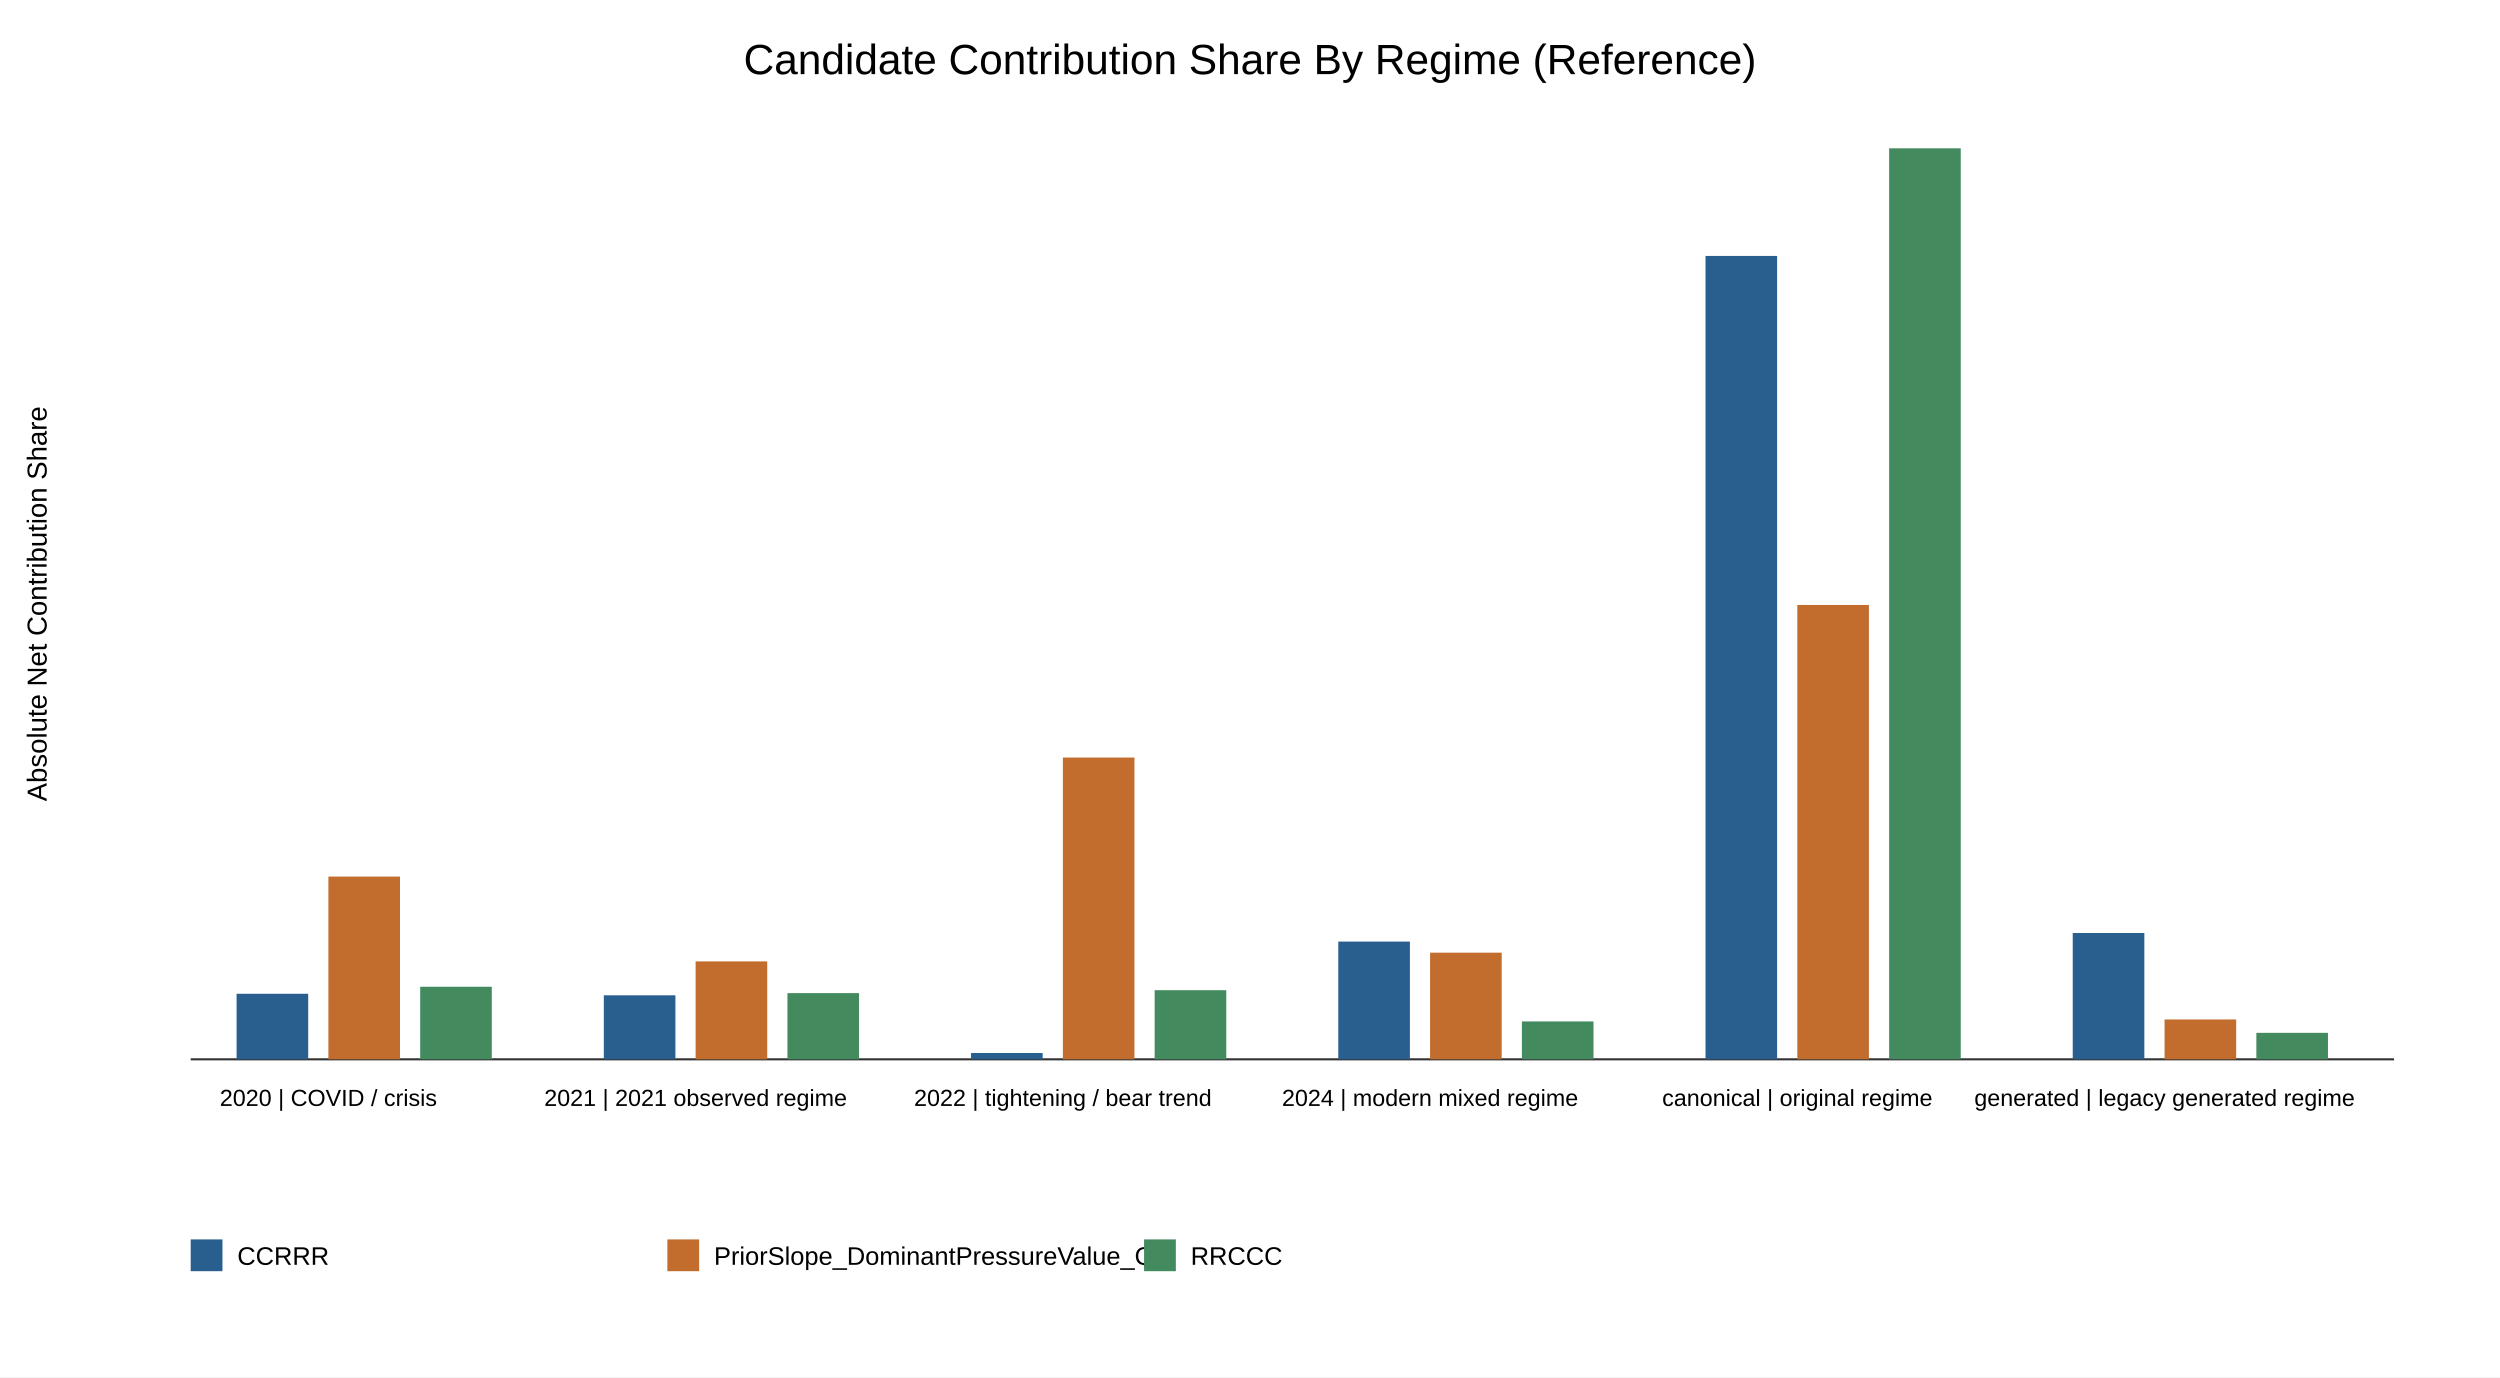
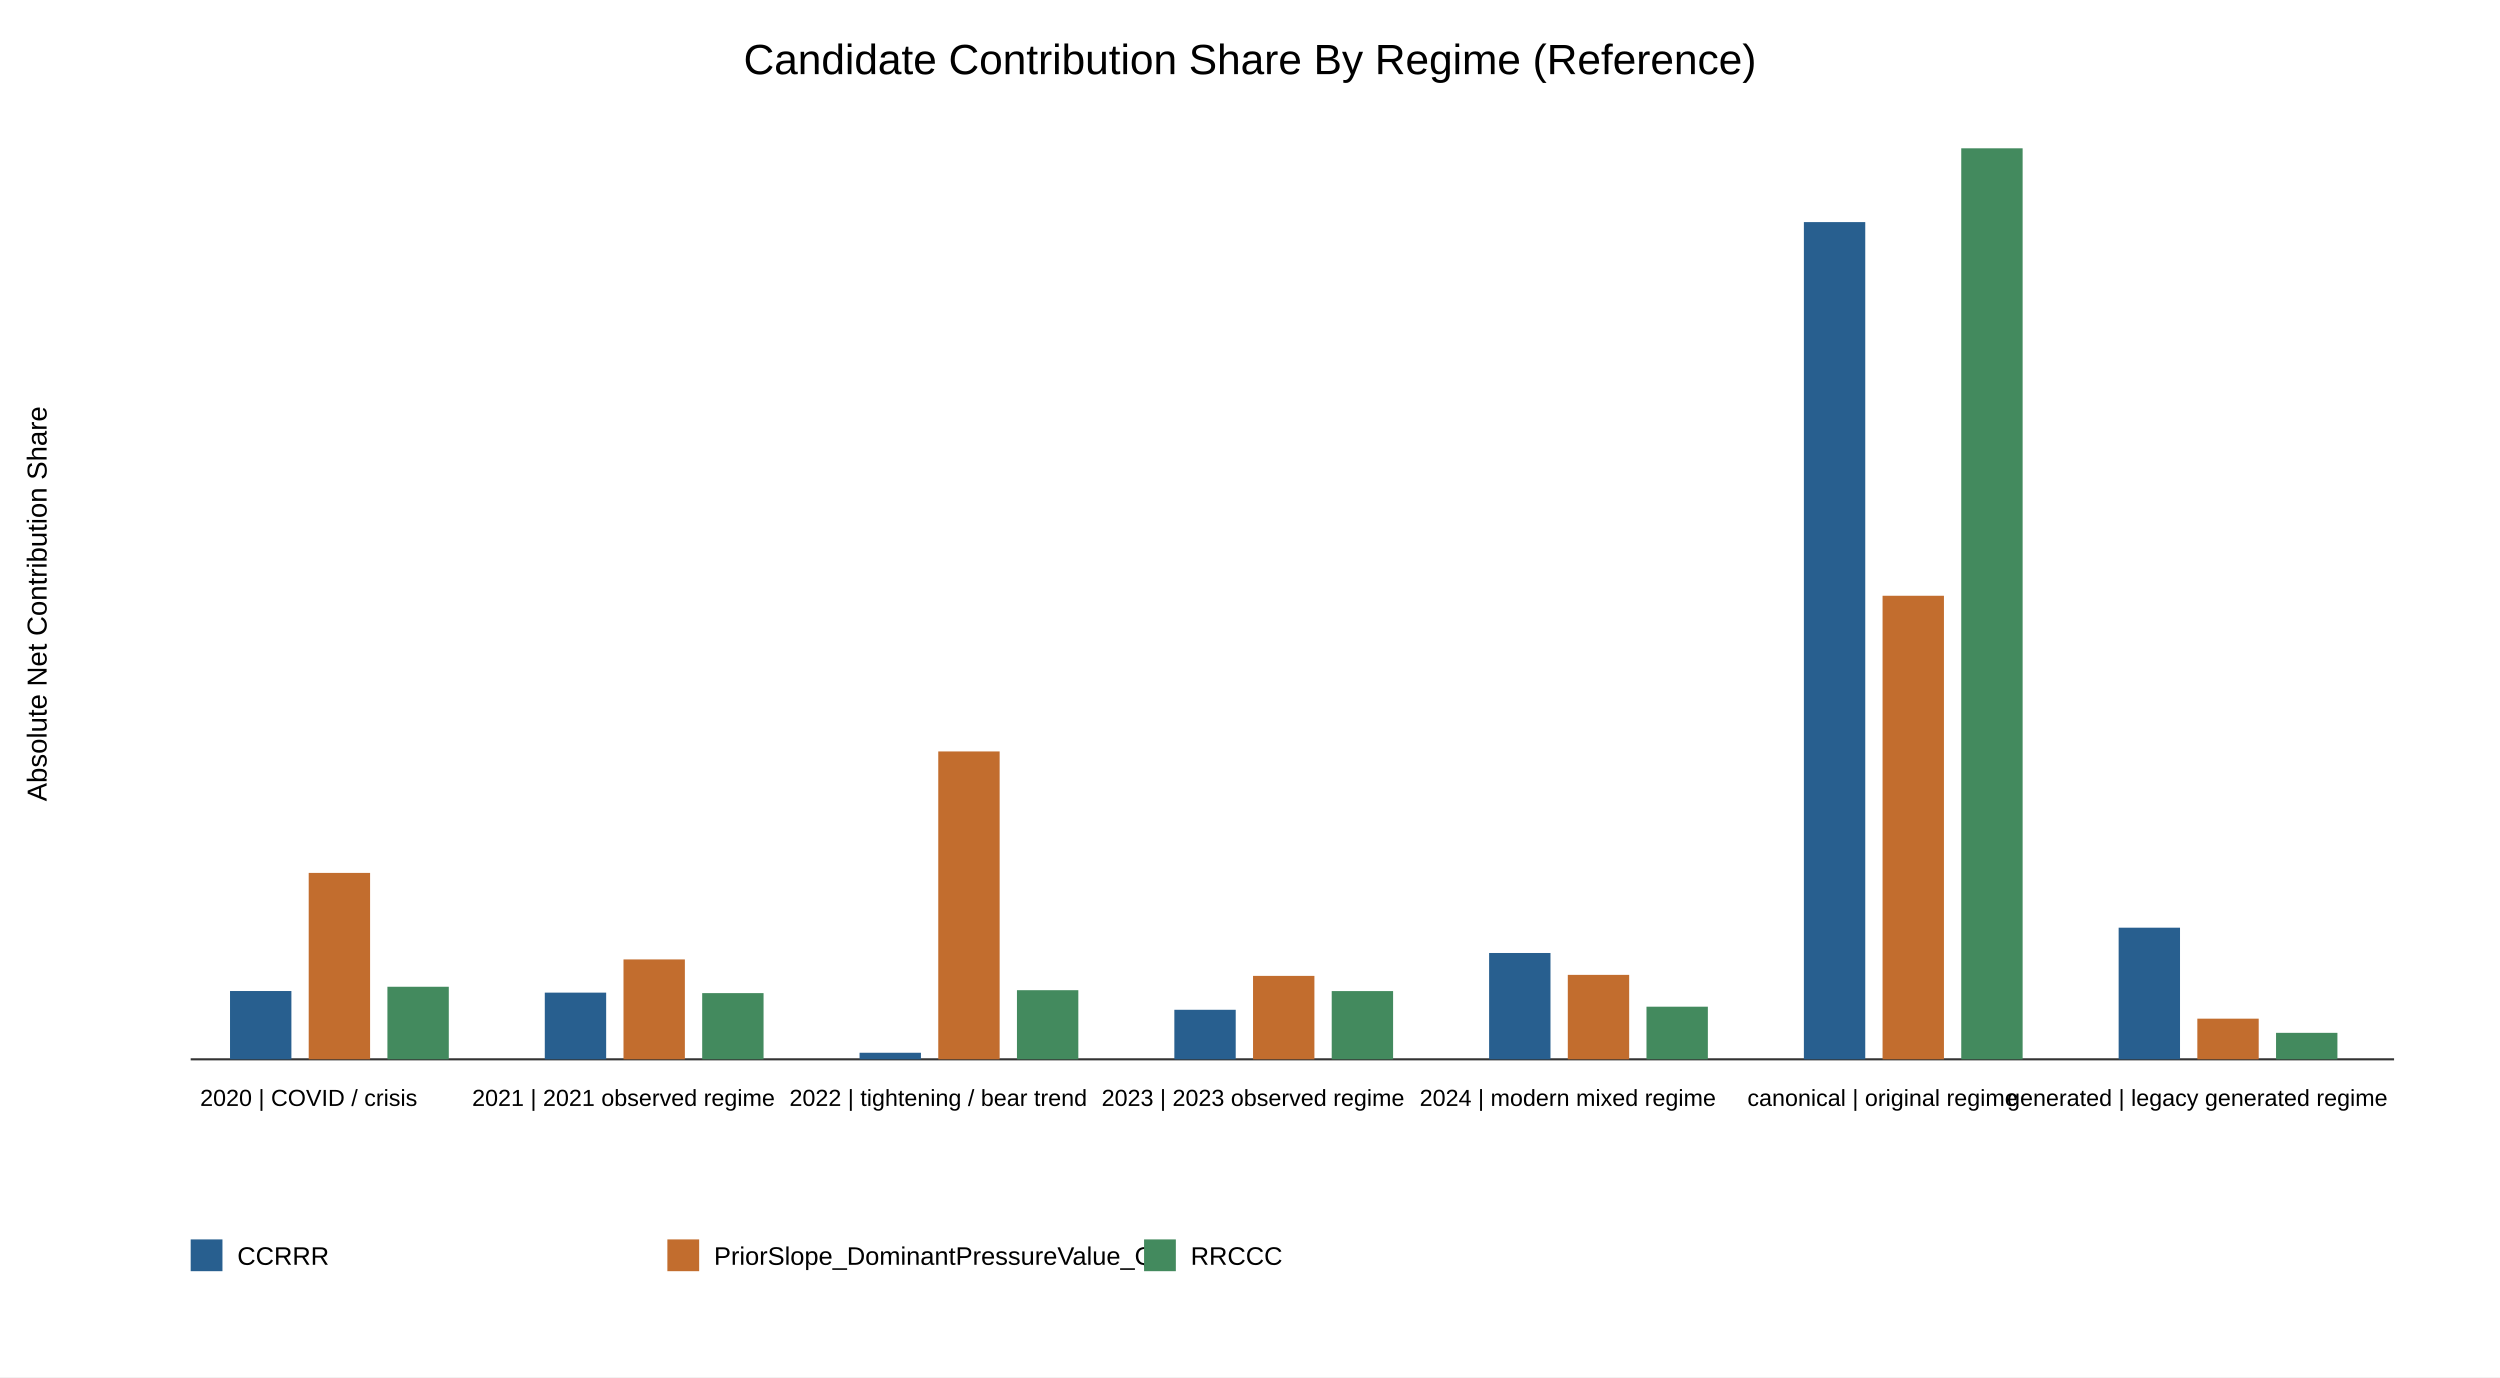
<svg xmlns="http://www.w3.org/2000/svg" width="1180" height="650">
  <rect width="100%" height="100%" fill="white" />
  <text x="590.0" y="35" text-anchor="middle" font-family="Arial" font-size="20">Candidate Contribution Share By Regime (Reference)</text>
  <text transform="translate(22,285.0) rotate(-90)" text-anchor="middle" font-family="Arial" font-size="13">Absolute Net Contribution Share</text>
  <line x1="90" y1="500.00" x2="1130" y2="500.00" stroke="#333" stroke-width="1" />
-   <rect x="111.67" y="469.06" width="33.80" height="30.94" fill="#285f8f" />
-   <rect x="155.00" y="413.75" width="33.80" height="86.25" fill="#c26d2e" />
-   <rect x="198.33" y="465.75" width="33.80" height="34.25" fill="#438a5e" />
-   <text x="155.00" y="522" text-anchor="middle" font-family="Arial" font-size="11">2020 | COVID / crisis</text>
-   <rect x="285.00" y="469.79" width="33.80" height="30.21" fill="#285f8f" />
-   <rect x="328.33" y="453.78" width="33.80" height="46.22" fill="#c26d2e" />
-   <rect x="371.67" y="468.75" width="33.80" height="31.25" fill="#438a5e" />
-   <text x="328.33" y="522" text-anchor="middle" font-family="Arial" font-size="11">2021 | 2021 observed regime</text>
-   <rect x="458.33" y="497.02" width="33.80" height="2.98" fill="#285f8f" />
-   <rect x="501.67" y="357.56" width="33.80" height="142.44" fill="#c26d2e" />
-   <rect x="545.00" y="467.37" width="33.80" height="32.63" fill="#438a5e" />
-   <text x="501.67" y="522" text-anchor="middle" font-family="Arial" font-size="11">2022 | tightening / bear trend</text>
-   <rect x="631.67" y="444.43" width="33.80" height="55.57" fill="#285f8f" />
-   <rect x="675.00" y="449.66" width="33.80" height="50.34" fill="#c26d2e" />
-   <rect x="718.33" y="482.12" width="33.80" height="17.88" fill="#438a5e" />
-   <text x="675.00" y="522" text-anchor="middle" font-family="Arial" font-size="11">2024 | modern mixed regime</text>
-   <rect x="805.00" y="120.80" width="33.80" height="379.20" fill="#285f8f" />
-   <rect x="848.33" y="285.54" width="33.80" height="214.46" fill="#c26d2e" />
-   <rect x="891.67" y="70.00" width="33.80" height="430.00" fill="#438a5e" />
-   <text x="848.33" y="522" text-anchor="middle" font-family="Arial" font-size="11">canonical | original regime</text>
-   <rect x="978.33" y="440.38" width="33.80" height="59.62" fill="#285f8f" />
-   <rect x="1021.67" y="481.19" width="33.80" height="18.81" fill="#c26d2e" />
-   <rect x="1065.00" y="487.50" width="33.80" height="12.50" fill="#438a5e" />
-   <text x="1021.67" y="522" text-anchor="middle" font-family="Arial" font-size="11">generated | legacy generated regime</text>
+   <rect x="108.57" y="467.76" width="28.97" height="32.24" fill="#285f8f" />
+   <rect x="145.71" y="412.01" width="28.97" height="87.99" fill="#c26d2e" />
+   <rect x="182.86" y="465.75" width="28.97" height="34.25" fill="#438a5e" />
+   <text x="145.71" y="522" text-anchor="middle" font-family="Arial" font-size="11">2020 | COVID / crisis</text>
+   <rect x="257.14" y="468.52" width="28.97" height="31.48" fill="#285f8f" />
+   <rect x="294.29" y="452.85" width="28.97" height="47.15" fill="#c26d2e" />
+   <rect x="331.43" y="468.75" width="28.97" height="31.25" fill="#438a5e" />
+   <text x="294.29" y="522" text-anchor="middle" font-family="Arial" font-size="11">2021 | 2021 observed regime</text>
+   <rect x="405.71" y="496.90" width="28.97" height="3.10" fill="#285f8f" />
+   <rect x="442.86" y="354.68" width="28.97" height="145.32" fill="#c26d2e" />
+   <rect x="480.00" y="467.37" width="28.97" height="32.63" fill="#438a5e" />
+   <text x="442.86" y="522" text-anchor="middle" font-family="Arial" font-size="11">2022 | tightening / bear trend</text>
+   <rect x="554.29" y="476.62" width="28.97" height="23.38" fill="#285f8f" />
+   <rect x="591.43" y="460.62" width="28.97" height="39.38" fill="#c26d2e" />
+   <rect x="628.57" y="467.79" width="28.97" height="32.21" fill="#438a5e" />
+   <text x="591.43" y="522" text-anchor="middle" font-family="Arial" font-size="11">2023 | 2023 observed regime</text>
+   <rect x="702.86" y="449.81" width="28.97" height="50.19" fill="#285f8f" />
+   <rect x="740.00" y="460.14" width="28.97" height="39.86" fill="#c26d2e" />
+   <rect x="777.14" y="475.16" width="28.97" height="24.84" fill="#438a5e" />
+   <text x="740.00" y="522" text-anchor="middle" font-family="Arial" font-size="11">2024 | modern mixed regime</text>
+   <rect x="851.43" y="104.83" width="28.97" height="395.17" fill="#285f8f" />
+   <rect x="888.57" y="281.20" width="28.97" height="218.80" fill="#c26d2e" />
+   <rect x="925.71" y="70.00" width="28.97" height="430.00" fill="#438a5e" />
+   <text x="888.57" y="522" text-anchor="middle" font-family="Arial" font-size="11">canonical | original regime</text>
+   <rect x="1000.00" y="437.87" width="28.97" height="62.13" fill="#285f8f" />
+   <rect x="1037.14" y="480.81" width="28.97" height="19.19" fill="#c26d2e" />
+   <rect x="1074.29" y="487.50" width="28.97" height="12.50" fill="#438a5e" />
+   <text x="1037.14" y="522" text-anchor="middle" font-family="Arial" font-size="11">generated | legacy generated regime</text>
  <rect x="90" y="585" width="15" height="15" fill="#285f8f" />
  <text x="112" y="597" font-family="Arial" font-size="12">CCRRR</text>
  <rect x="315" y="585" width="15" height="15" fill="#c26d2e" />
  <text x="337" y="597" font-family="Arial" font-size="12">PriorSlope_DominantPressureValue_Q3</text>
  <rect x="540" y="585" width="15" height="15" fill="#438a5e" />
  <text x="562" y="597" font-family="Arial" font-size="12">RRCCC</text>
</svg>
